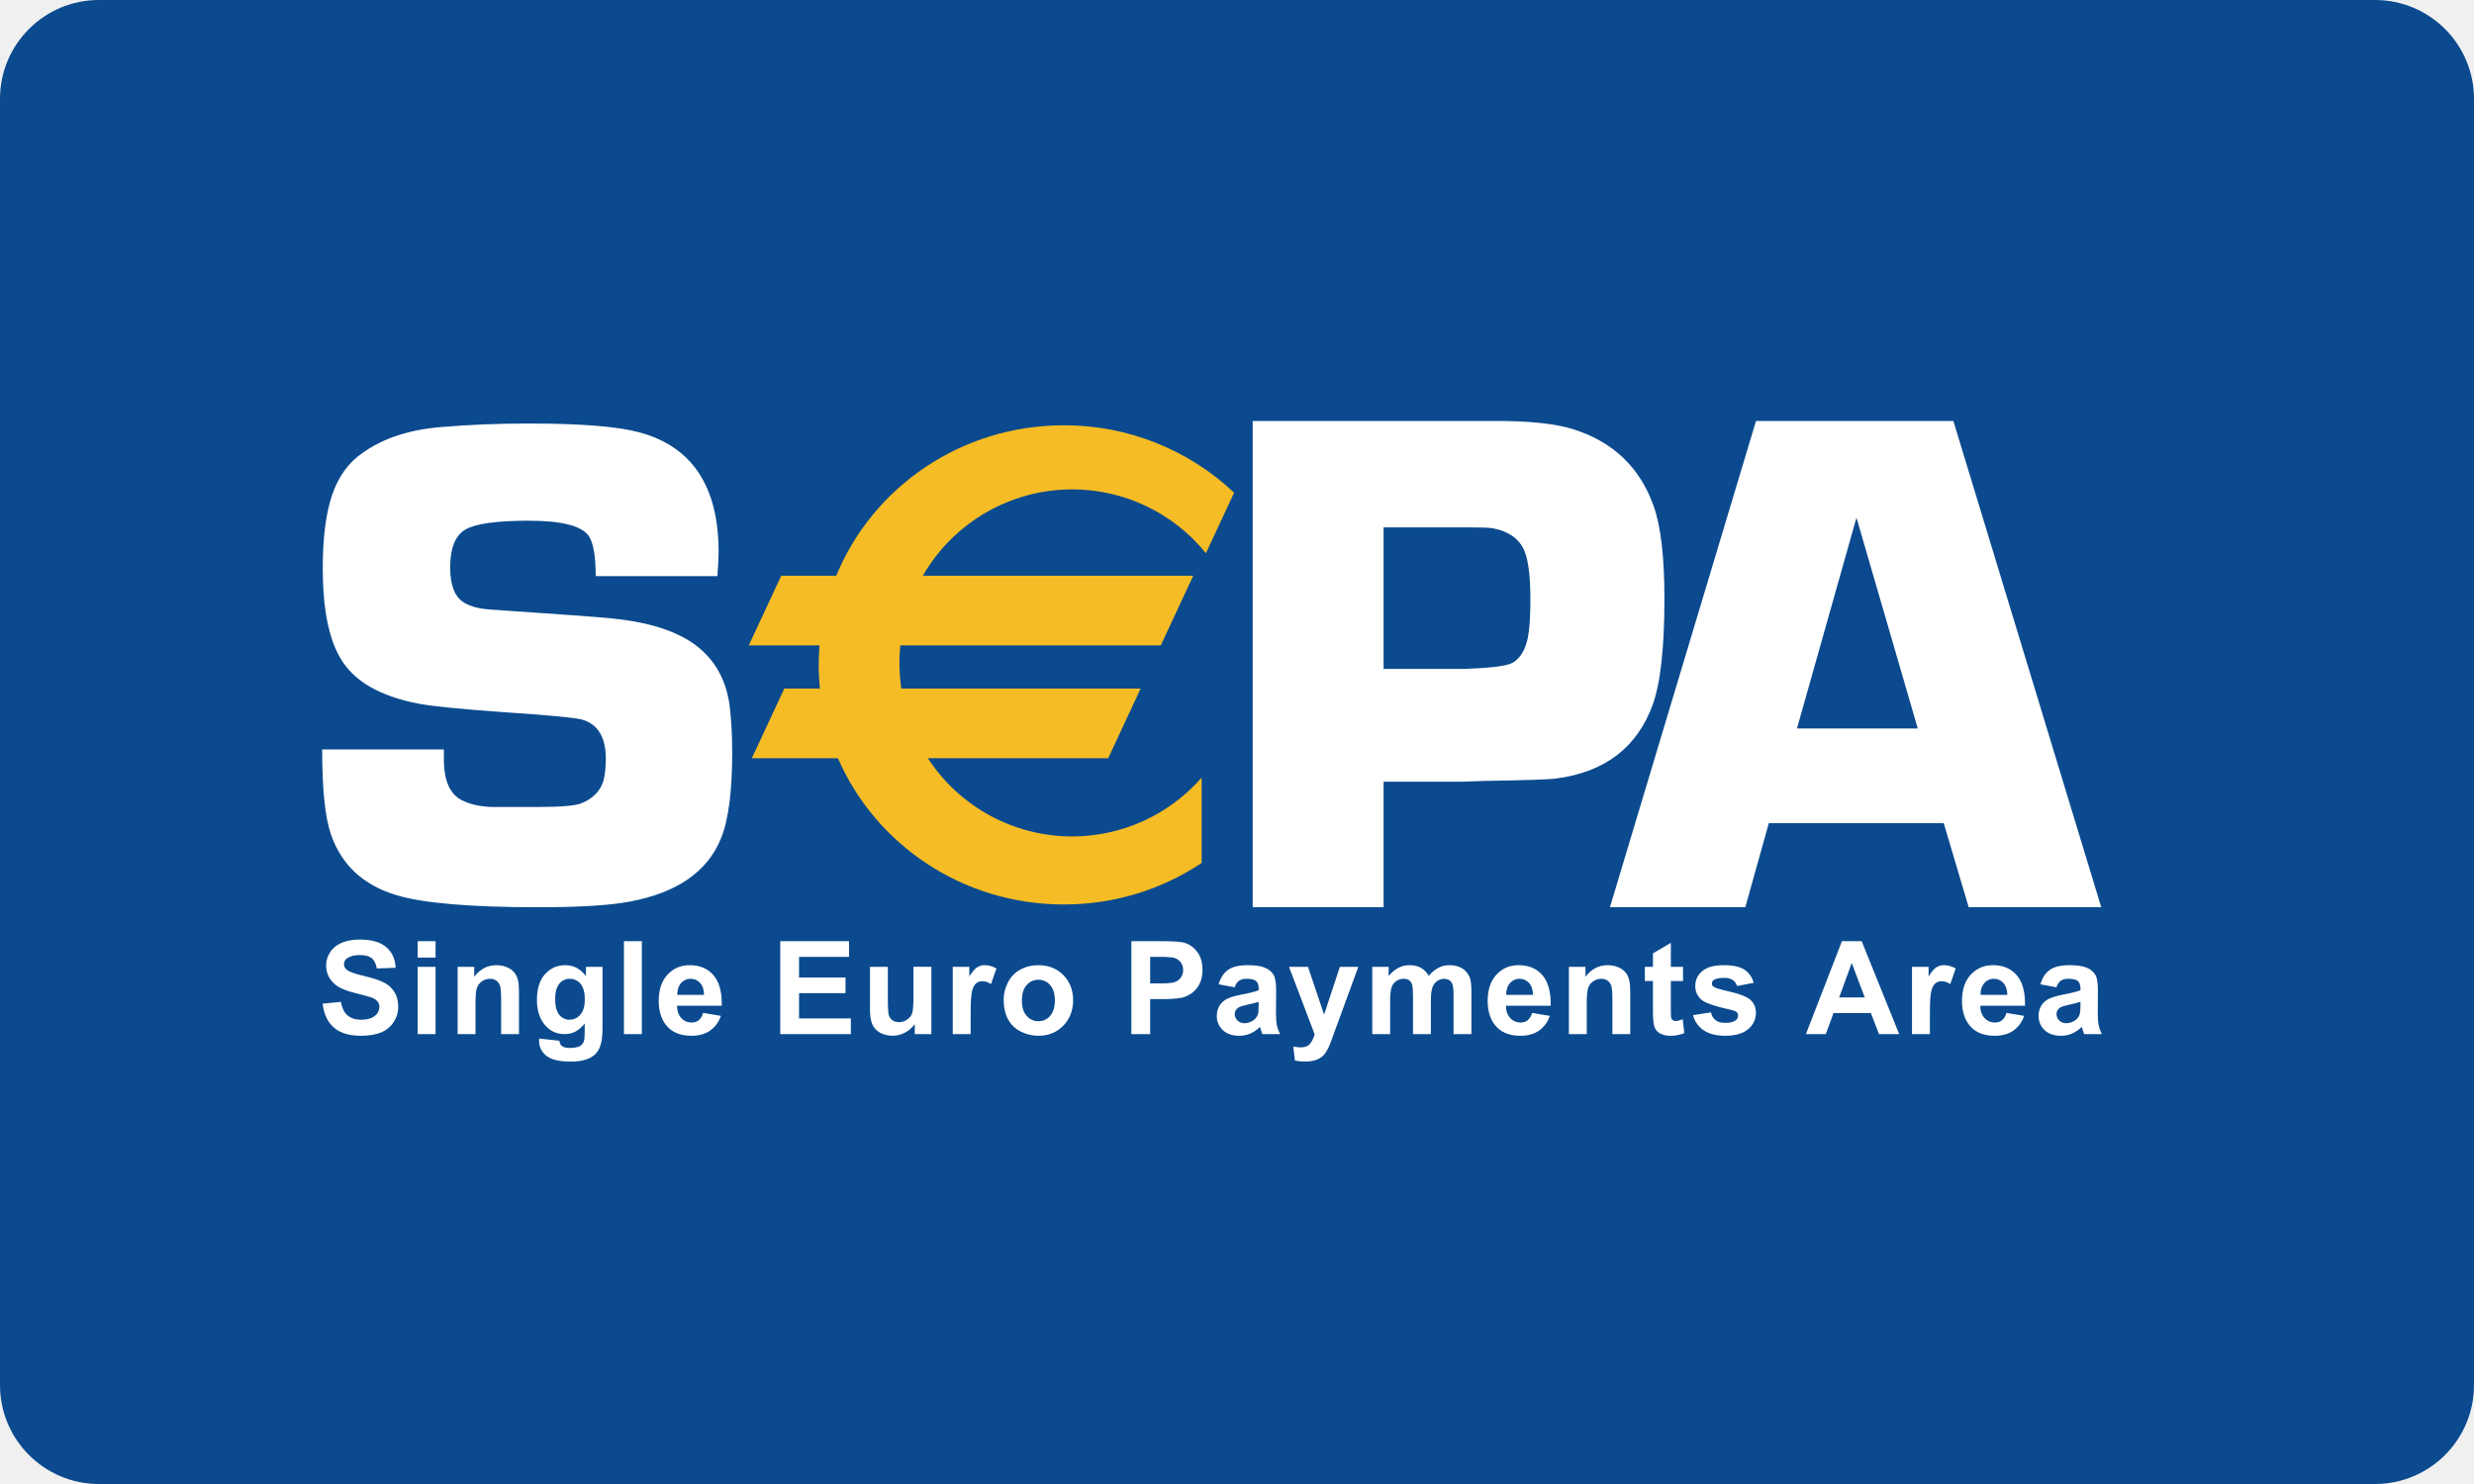
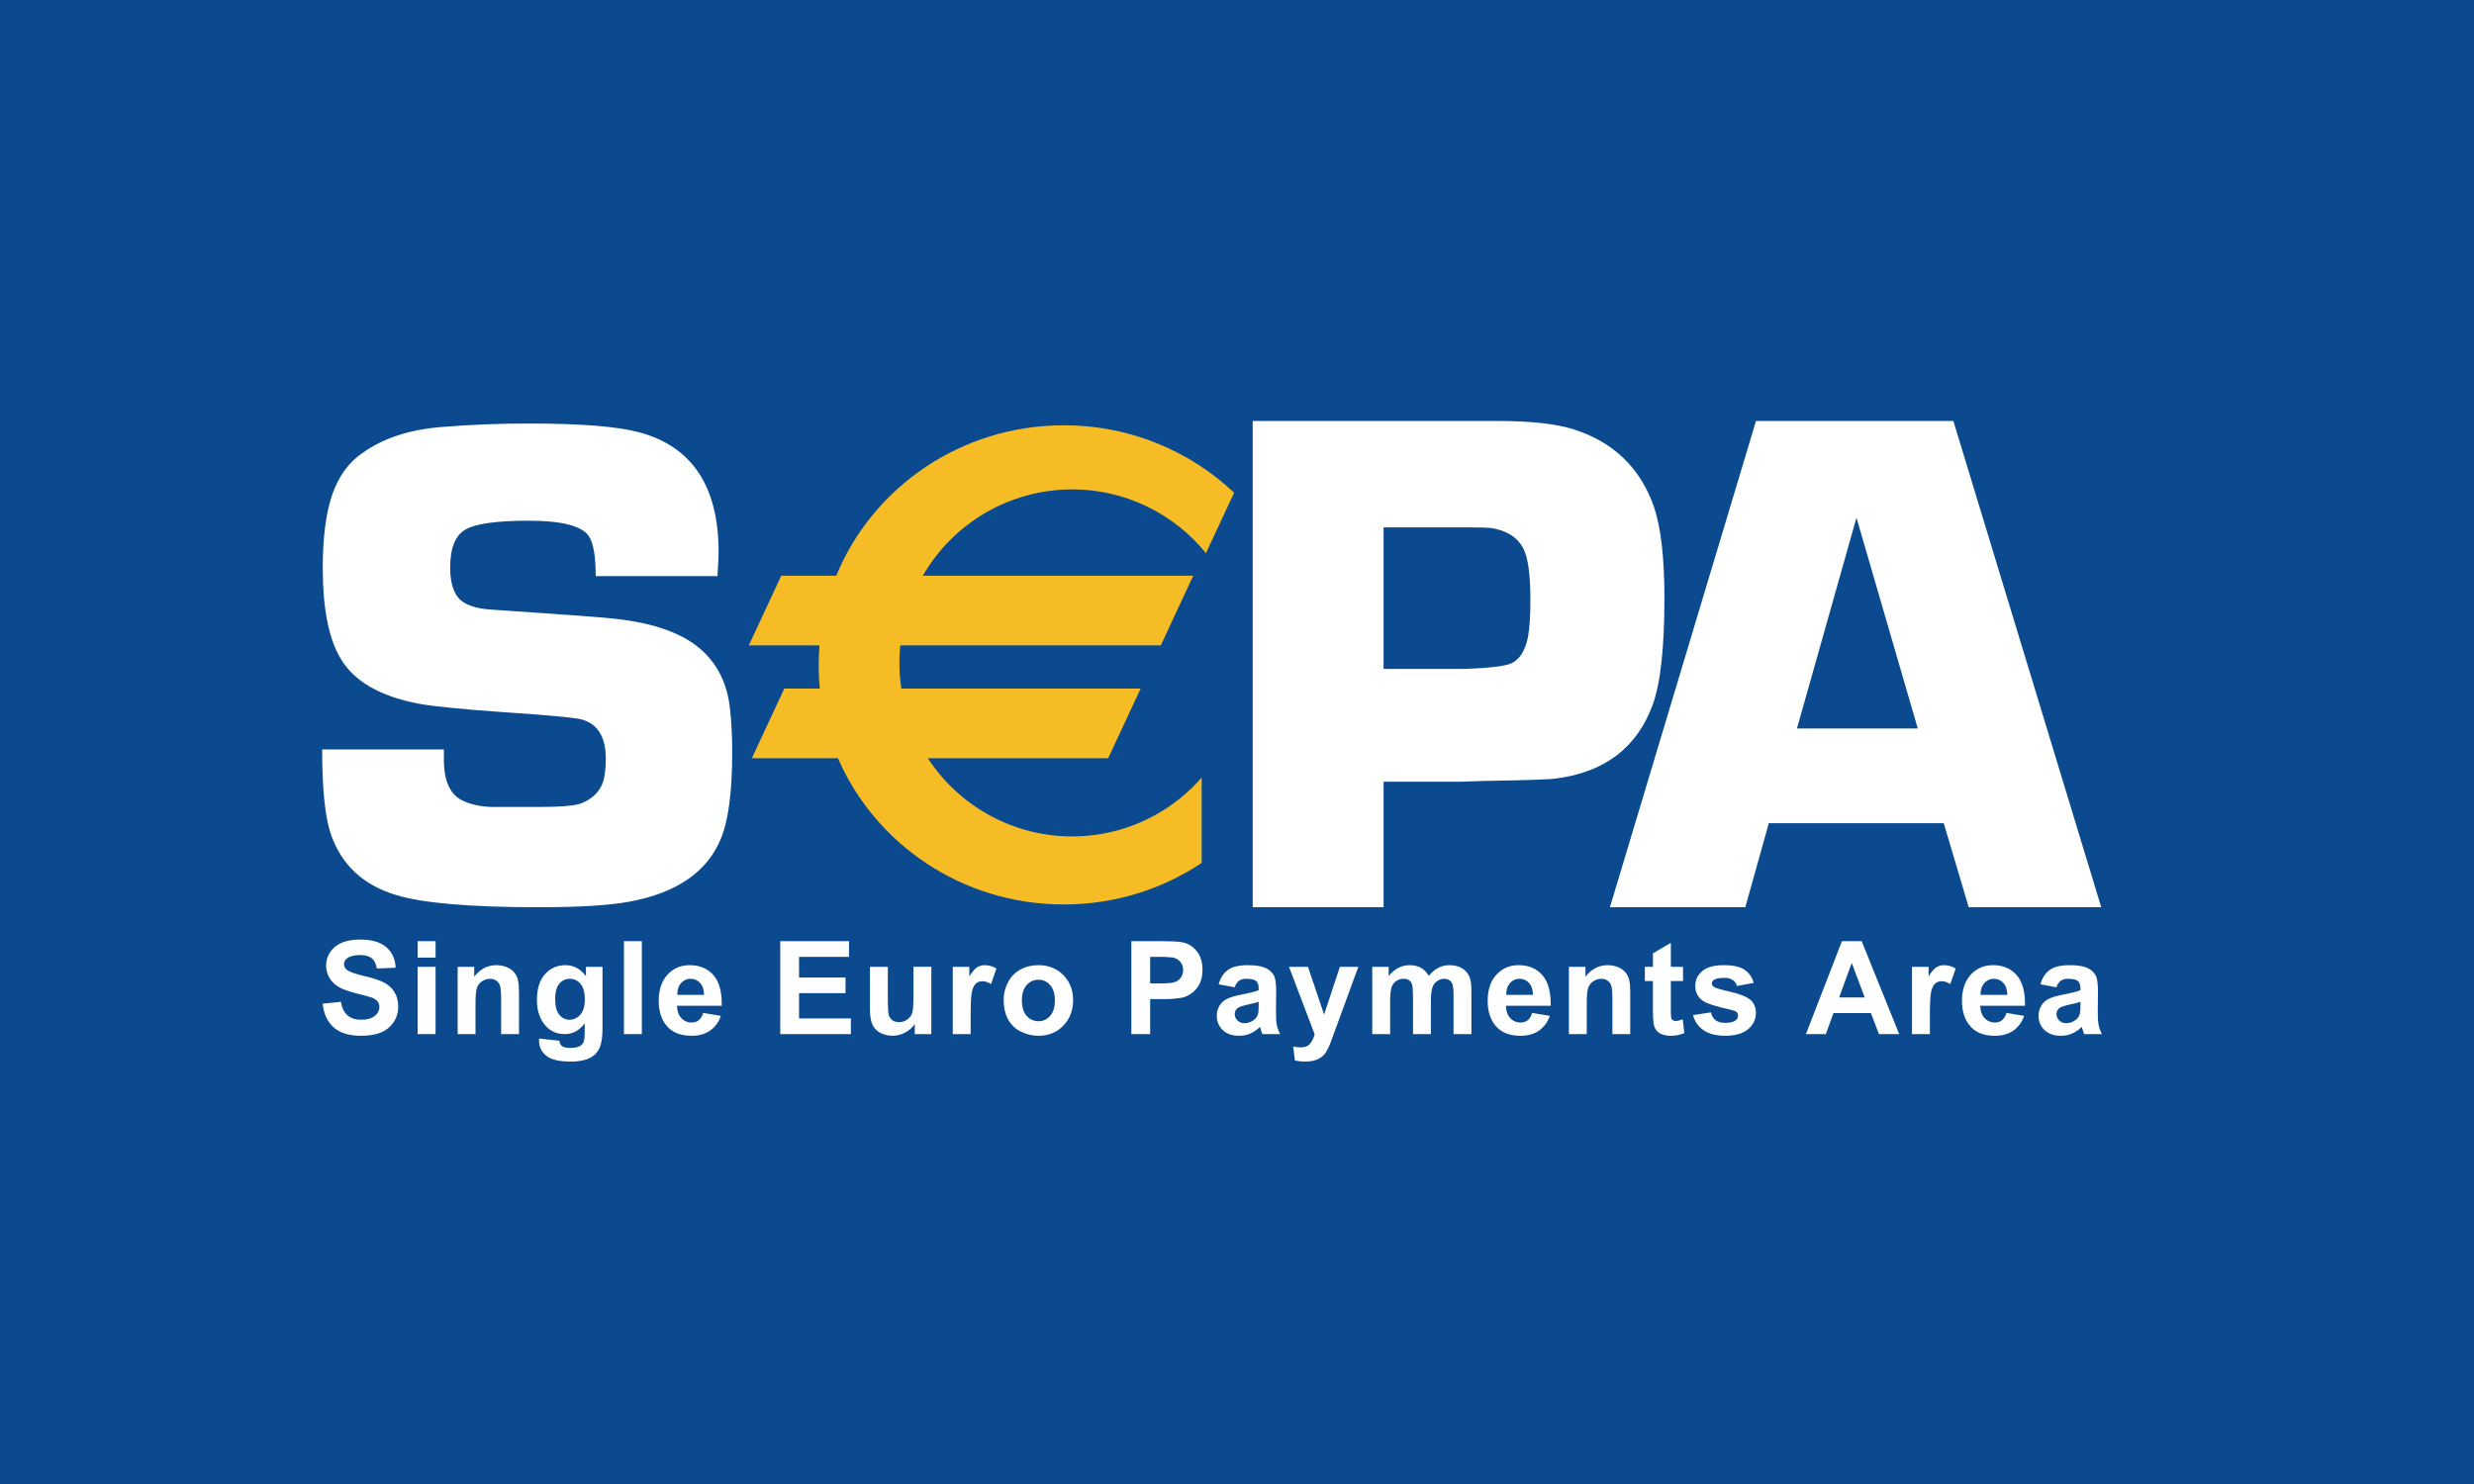
- <svg xmlns="http://www.w3.org/2000/svg" width="100" height="60">
-   <g fill="none" fill-rule="evenodd">
-     <rect fill="#0B4A8E" width="100" height="60" rx="4" />
-     <path d="M13.04 40.58l.738-.074c.045.249.135.431.27.548.136.117.32.175.55.175.244 0 .428-.052.552-.155a.463.463 0 00.185-.364.345.345 0 00-.077-.227.625.625 0 00-.272-.163 9.679 9.679 0 00-.606-.163c-.405-.1-.69-.224-.853-.37a.975.975 0 01-.345-.755c0-.19.055-.37.163-.535.108-.167.265-.293.468-.38.205-.087.45-.13.74-.13.47 0 .825.103 1.063.31.238.208.363.484.375.83l-.76.03c-.032-.193-.102-.332-.209-.417-.106-.085-.266-.127-.48-.127-.22 0-.392.045-.517.136a.273.273 0 00-.12.233.29.29 0 00.113.228c.095.08.327.164.696.25.368.087.64.177.817.27.177.094.315.222.415.383.1.162.15.362.15.6a1.11 1.11 0 01-.687 1.027c-.219.092-.491.138-.818.138-.475 0-.84-.11-1.094-.332-.255-.22-.407-.542-.456-.965m3.842-1.491h.723v2.72h-.723v-2.72zm0-1.036h.723v.663h-.723v-.663zm4.095 3.756h-.722v-1.39c0-.295-.016-.485-.046-.571a.402.402 0 00-.15-.202.426.426 0 00-.248-.072.573.573 0 00-.334.103.516.516 0 00-.203.272c-.037.113-.055.322-.055.627v1.234h-.722v-2.72h.67v.4c.237-.312.536-.467.896-.467.159 0 .304.029.435.086a.73.73 0 01.299.22.79.79 0 01.14.302c.027.113.04.275.04.485v1.694m1.462-1.42c0 .29.055.502.166.636a.511.511 0 00.41.202.565.565 0 00.443-.207c.12-.138.18-.342.18-.613 0-.282-.057-.492-.173-.63a.547.547 0 00-.437-.205.525.525 0 00-.423.202c-.11.135-.166.34-.166.615zm-.648 1.598l.819.09c.014.101.046.17.095.209.069.054.177.082.324.082.189 0 .33-.029.425-.085a.35.35 0 00.144-.182c.022-.06.033-.17.033-.33l.002-.398c-.213.29-.483.435-.811.435-.366 0-.656-.154-.87-.464-.167-.245-.25-.55-.25-.914 0-.457.109-.806.328-1.047.22-.242.493-.362.82-.362.336 0 .614.148.833.444v-.377h.67v2.445c0 .322-.026.563-.08.721a.89.89 0 01-.222.375.988.988 0 01-.384.213 2.02 2.02 0 01-.606.077c-.462 0-.79-.08-.983-.238a.75.75 0 01-.29-.606l.003-.088zm3.428-3.935h.723v3.756h-.723zm3.239 2.169c-.005-.212-.06-.373-.163-.483a.496.496 0 00-.376-.166.501.501 0 00-.392.175c-.103.116-.154.274-.152.474h1.083zm-.038.73l.716.12a1.175 1.175 0 01-.439.599c-.2.137-.449.206-.749.206-.474 0-.826-.156-1.053-.466-.18-.248-.27-.562-.27-.941 0-.453.118-.807.354-1.064.237-.256.535-.384.897-.384.406 0 .726.134.96.403.235.27.347.681.337 1.237h-1.81c.005.214.063.38.175.5a.553.553 0 00.42.178c.113 0 .209-.03.286-.092a.565.565 0 00.176-.296zm3.117.857v-3.756h2.78v.633h-2.02v.835h1.878v.634h-1.878v1.02h2.094v.634h-2.854m5.437 0v-.407c-.1.145-.23.26-.392.346a1.083 1.083 0 01-1.005.008.713.713 0 01-.316-.339c-.065-.145-.098-.346-.098-.603V39.09h.723v1.251c0 .383.013.618.04.704a.383.383 0 00.144.206c.07.05.16.075.267.075a.565.565 0 00.53-.353c.036-.1.055-.344.055-.734v-1.15h.722v2.721h-.67m2.258 0h-.722v-2.72h.67v.387c.115-.183.218-.304.31-.364a.556.556 0 01.31-.09.91.91 0 01.475.136l-.22.63a.637.637 0 00-.339-.118.403.403 0 00-.257.084c-.07.055-.126.156-.166.301-.04.145-.06.45-.06.913v.841m2.071-1.36c0 .271.064.479.193.623a.612.612 0 00.475.216.608.608 0 00.474-.216c.128-.144.192-.354.192-.628 0-.267-.064-.473-.192-.617a.608.608 0 00-.474-.216.612.612 0 00-.475.216c-.129.144-.193.351-.193.622zm-.737-.039c0-.24.059-.472.177-.697a1.21 1.21 0 01.5-.514c.216-.118.458-.177.725-.177.411 0 .749.134 1.012.402s.394.608.394 1.017c0 .414-.133.756-.398 1.028-.266.272-.6.408-1.003.408a1.58 1.58 0 01-.714-.17 1.161 1.161 0 01-.516-.498c-.118-.218-.177-.484-.177-.799zm5.922-1.724v1.074h.413c.298 0 .498-.02.598-.06a.497.497 0 00.322-.48.491.491 0 00-.12-.34.522.522 0 00-.304-.168 3.606 3.606 0 00-.544-.026h-.365zm-.76 3.123v-3.756h1.216c.46 0 .762.019.902.056.215.056.395.18.54.368.145.189.217.433.217.732 0 .23-.041.424-.125.582a1.03 1.03 0 01-.318.37c-.13.09-.26.15-.393.178a4.303 4.303 0 01-.785.054h-.494v1.416h-.76zm5.146-1.304a4.469 4.469 0 01-.438.11c-.199.044-.33.086-.39.127a.302.302 0 00-.14.255c0 .1.036.188.111.262a.39.39 0 00.287.11.62.62 0 00.37-.128.454.454 0 00.171-.24c.019-.061.029-.179.029-.352v-.144zm-.969-.589l-.648-.12c.073-.263.2-.458.379-.584.18-.127.446-.19.8-.19.32 0 .56.038.717.114a.719.719 0 01.332.29c.064.117.096.333.096.646l-.007.842c0 .24.011.416.034.53.023.114.067.235.13.365h-.715a2.473 2.473 0 01-.07-.209 1.64 1.64 0 00-.025-.083c-.123.12-.254.21-.394.27-.14.06-.29.09-.448.09-.28 0-.5-.077-.662-.229a.762.762 0 01-.242-.578c0-.154.037-.291.11-.412a.723.723 0 01.31-.277c.132-.064.323-.12.572-.169.336-.063.57-.122.7-.177v-.072c0-.14-.035-.24-.103-.3-.07-.06-.199-.09-.39-.09a.519.519 0 00-.3.076.527.527 0 00-.176.267zm2.195-.827h.767l.652 1.931.637-1.931h.746l-1.134 3.097a1.95 1.95 0 01-.18.364.787.787 0 01-.198.204.858.858 0 01-.275.122c-.109.03-.231.044-.368.044a1.91 1.91 0 01-.408-.043l-.068-.564c.114.022.216.033.307.033.169 0 .293-.05.374-.149.08-.1.142-.226.185-.38l-1.037-2.728m3.365 0h.663v.371c.238-.292.522-.438.85-.438.175 0 .327.035.455.107a.83.83 0 01.316.326c.12-.145.25-.254.388-.326a.95.95 0 01.443-.107c.2 0 .37.04.508.122.139.08.243.2.311.358.05.116.074.304.074.564v1.743h-.722v-1.558c0-.27-.025-.445-.074-.523-.067-.104-.17-.155-.308-.155-.1 0-.195.031-.284.093a.512.512 0 00-.192.27c-.039.12-.059.307-.059.564v1.31h-.722v-1.494c0-.266-.013-.437-.039-.514a.326.326 0 00-.119-.172.377.377 0 00-.219-.057.53.53 0 00-.3.09.495.495 0 00-.19.26c-.038.112-.057.3-.057.562v1.324h-.723v-2.72m6.498 1.133c-.006-.212-.06-.373-.163-.483a.495.495 0 00-.376-.166.5.5 0 00-.392.175c-.103.116-.154.274-.152.474h1.083zm-.038.73l.716.12a1.176 1.176 0 01-.439.599c-.2.137-.449.206-.749.206-.474 0-.826-.156-1.053-.466-.18-.248-.27-.562-.27-.941 0-.453.118-.807.354-1.064.237-.256.535-.384.897-.384.406 0 .726.134.96.403.235.27.347.681.337 1.237h-1.81c.005.214.063.38.175.5a.552.552 0 00.42.178c.113 0 .209-.03.286-.092a.562.562 0 00.176-.296zm3.969.857h-.723v-1.39c0-.295-.015-.485-.046-.571a.403.403 0 00-.15-.202.426.426 0 00-.248-.072.572.572 0 00-.334.103.517.517 0 00-.203.272c-.036.113-.055.322-.055.627v1.234h-.722v-2.72h.67v.4c.238-.312.536-.467.896-.467.16 0 .305.029.436.086a.73.73 0 01.298.22c.068.088.114.19.14.302.028.113.04.275.04.485v1.694m2.133-2.721v.574h-.492v1.1c0 .223.004.353.014.39.009.037.03.067.062.091a.198.198 0 00.12.036c.066 0 .16-.023.285-.069l.063.558a1.417 1.417 0 01-.566.108.891.891 0 01-.35-.066.51.51 0 01-.227-.17.67.67 0 01-.1-.28 3.499 3.499 0 01-.024-.509v-1.19h-.327v-.573h.327v-.544l.723-.425v.969h.492m.406 1.953l.723-.112c.03.139.093.244.187.317.094.072.225.108.393.108.187 0 .327-.035.42-.103a.231.231 0 00.095-.194.19.19 0 00-.052-.136c-.036-.035-.116-.067-.242-.096-.584-.13-.954-.247-1.11-.353a.702.702 0 01-.324-.614c0-.236.093-.435.28-.596.187-.16.478-.241.87-.241.375 0 .653.06.835.18a.93.93 0 01.376.535l-.678.127a.42.42 0 00-.167-.243.616.616 0 00-.351-.085c-.192 0-.33.026-.412.08a.17.17 0 00-.083.147c0 .052.024.095.072.132.065.048.29.116.676.203.385.088.653.196.806.323.151.129.227.308.227.538a.83.83 0 01-.313.647c-.208.18-.516.27-.925.27-.37 0-.663-.074-.88-.224a1.035 1.035 0 01-.423-.61m6.939-.716l-.525-1.394-.508 1.394h1.033zm1.393 1.483h-.818l-.325-.85H74.11l-.31.85h-.804l1.455-3.756h.799l1.516 3.756zm1.241 0h-.723v-2.72h.67v.387c.115-.183.218-.304.31-.364a.555.555 0 01.312-.09.91.91 0 01.474.136l-.22.63a.637.637 0 00-.34-.118.403.403 0 00-.257.084c-.07.055-.125.156-.166.301-.04.145-.06.45-.06.913v.841m3.13-1.587c-.005-.212-.06-.373-.163-.483a.497.497 0 00-.376-.166.5.5 0 00-.391.175c-.104.116-.154.274-.153.474h1.083zm-.037.73l.715.12a1.175 1.175 0 01-.438.599c-.2.137-.45.206-.75.206-.474 0-.826-.156-1.053-.466-.18-.248-.27-.562-.27-.941 0-.453.118-.807.355-1.064.236-.256.535-.384.896-.384.406 0 .726.134.96.403.235.27.347.681.337 1.237h-1.81c.005.214.063.38.175.5a.553.553 0 00.42.178.45.45 0 00.287-.092.567.567 0 00.176-.296zm2.992-.447a4.45 4.45 0 01-.437.11c-.2.044-.33.086-.391.127a.302.302 0 00-.14.255c0 .1.037.188.112.262.075.074.17.11.286.11a.62.62 0 00.37-.128.454.454 0 00.172-.24 1.47 1.47 0 00.028-.352v-.144zm-.969-.589l-.648-.12c.074-.263.2-.458.38-.584.179-.127.445-.19.799-.19.321 0 .56.038.718.114a.719.719 0 01.331.29c.065.117.097.333.097.646l-.008.842c0 .24.012.416.035.53.023.114.066.235.129.365h-.715a2.563 2.563 0 01-.07-.209 1.417 1.417 0 00-.025-.083c-.123.12-.254.21-.394.27-.14.06-.289.09-.448.09-.28 0-.5-.077-.662-.229a.762.762 0 01-.241-.578c0-.154.036-.291.11-.412a.72.72 0 01.308-.277c.133-.064.324-.12.573-.169.337-.063.57-.122.7-.177v-.072c0-.14-.034-.24-.103-.3-.069-.06-.198-.09-.39-.09a.519.519 0 00-.3.076.528.528 0 00-.176.267zM28.999 23.292h-4.92c0-.808-.096-1.35-.284-1.627-.293-.408-1.101-.612-2.424-.612-1.285 0-2.136.117-2.552.353-.415.236-.623.75-.623 1.54 0 .716.184 1.187.553 1.413.264.16.614.255 1.05.283l.992.07c2.126.141 3.454.24 3.984.297 1.682.17 2.901.617 3.658 1.342.595.566.95 1.306 1.063 2.219.066.546.1 1.164.1 1.85 0 1.584-.152 2.743-.454 3.478-.548 1.348-1.778 2.199-3.693 2.556-.803.152-2.03.227-3.68.227-2.756 0-4.677-.164-5.761-.494-1.33-.404-2.208-1.222-2.633-2.455-.236-.686-.353-1.83-.353-3.43h4.92v.41c0 .853.246 1.403.735 1.647.34.169.75.257 1.23.268h1.81c.923 0 1.512-.048 1.766-.142.452-.178.749-.465.89-.861.076-.244.114-.56.114-.947 0-.865-.316-1.392-.947-1.58-.236-.075-1.333-.18-3.291-.311-1.573-.113-2.665-.22-3.277-.325-1.61-.302-2.684-.922-3.22-1.863-.47-.8-.706-2.01-.706-3.629 0-1.232.127-2.22.381-2.964.255-.744.665-1.309 1.231-1.695.83-.593 1.891-.94 3.183-1.045a41.432 41.432 0 013.58-.141c2.065 0 3.536.118 4.414.354 2.14.575 3.211 2.188 3.211 4.837 0 .217-.016.542-.047.977m26.926 3.752h3.297c1.045-.038 1.681-.118 1.91-.244.313-.172.522-.516.627-1.033.067-.343.1-.854.1-1.533 0-.832-.066-1.448-.2-1.85-.19-.565-.645-.908-1.367-1.033-.143-.019-.484-.029-1.026-.029h-3.341v5.722zm-5.29 9.637V17.02h9.854c1.352 0 2.383.11 3.092.33 1.62.509 2.708 1.549 3.265 3.121.288.825.431 2.067.431 3.726 0 1.995-.16 3.428-.475 4.3-.632 1.726-1.933 2.72-3.897 2.978-.231.038-1.214.073-2.95.1l-.877.03h-3.153v5.076h-5.29zm26.882-7.228l-2.478-8.523-2.405 8.523h4.883zm1.05 3.83h-7.071l-.95 3.398h-5.472l5.904-19.661h7.978l5.977 19.661h-5.357l-1.009-3.398z" fill="#FFF" />
-     <path d="M43.336 19.786a6.951 6.951 0 015.408 2.58l1.14-2.446a9.992 9.992 0 00-6.886-2.725c-4.168 0-7.733 2.518-9.196 6.082h-2.223l-1.313 2.816h2.86a9.601 9.601 0 00-.035.79c0 .322.017.641.048.956h-1.437l-1.312 2.817h3.48c1.505 3.474 5.025 5.913 9.128 5.913 2.067 0 3.985-.62 5.573-1.678V31.44a6.949 6.949 0 01-5.235 2.378 6.965 6.965 0 01-5.831-3.161h7.288l1.312-2.817h-9.673a7.131 7.131 0 01-.041-1.746h10.528l1.312-2.816h-10.93a6.969 6.969 0 016.035-3.491" fill="#F6BC25" />
-   </g>
+ <svg xmlns="http://www.w3.org/2000/svg" width="100" height="60" fill="none">
+   <path fill="#0B4A8E" d="M0 0h100v60H0z" />
+   <path fill="#fff" d="m13.04 40.58.738-.074q.068.373.27.548.204.175.55.175.366 0 .552-.155a.46.46 0 0 0 .185-.364.35.35 0 0 0-.077-.227.6.6 0 0 0-.272-.163q-.3-.09-.606-.163-.608-.15-.853-.37a.98.98 0 0 1-.345-.755q0-.286.163-.535t.468-.38q.306-.13.74-.13.706 0 1.063.31.357.311.375.83l-.76.03q-.048-.29-.209-.417-.159-.127-.48-.127-.33 0-.517.136a.27.27 0 0 0-.12.233.29.29 0 0 0 .113.228q.143.12.696.25t.817.27q.265.141.415.383t.15.6a1.11 1.11 0 0 1-.687 1.027q-.328.138-.818.138-.713 0-1.094-.332-.383-.33-.456-.965m3.842-1.491h.723v2.72h-.723zm0-1.036h.723v.663h-.723zm4.095 3.756h-.722v-1.39q0-.442-.046-.571a.4.4 0 0 0-.398-.274.57.57 0 0 0-.334.103.5.5 0 0 0-.203.272q-.055.17-.055.627v1.234h-.722v-2.72h.67v.4q.356-.468.896-.467.239 0 .435.086c.117.046.22.122.299.22a.8.8 0 0 1 .14.302q.04.17.04.485zm1.462-1.419q0 .435.166.636a.51.51 0 0 0 .41.202.56.56 0 0 0 .443-.207q.18-.207.18-.613 0-.423-.173-.63a.55.55 0 0 0-.437-.205.52.52 0 0 0-.423.202q-.166.202-.166.615m-.648 1.598.819.09q.021.151.095.209.103.081.324.082.283 0 .425-.085a.35.35 0 0 0 .144-.182q.033-.09.033-.33l.002-.398q-.32.435-.811.435-.549 0-.87-.464-.25-.368-.25-.914 0-.685.328-1.047.33-.362.82-.362.504 0 .833.444v-.377h.67v2.445q0 .484-.08.721a.9.9 0 0 1-.222.375 1 1 0 0 1-.384.213 2 2 0 0 1-.606.077q-.693 0-.983-.238a.75.75 0 0 1-.29-.606zm3.428-3.935h.723v3.756h-.723zm3.239 2.169q-.008-.318-.163-.483a.5.5 0 0 0-.376-.166.5.5 0 0 0-.392.175q-.155.174-.152.474zm-.038.73.716.12a1.18 1.18 0 0 1-.439.599q-.3.206-.749.206-.712 0-1.053-.466-.27-.372-.27-.941 0-.679.354-1.064.355-.384.897-.384.609 0 .96.403.352.404.337 1.237h-1.81q.007.32.175.5a.55.55 0 0 0 .42.178q.17 0 .286-.092a.56.56 0 0 0 .176-.296m3.117.857v-3.756h2.78v.633h-2.02v.835h1.878v.634h-1.878v1.02h2.094v.634zm5.437 0v-.407q-.15.217-.392.346a1.08 1.08 0 0 1-1.005.008.7.7 0 0 1-.316-.339q-.098-.218-.098-.603V39.09h.723v1.251q0 .575.04.704a.4.4 0 0 0 .144.206q.106.075.267.075a.56.56 0 0 0 .53-.353q.055-.15.055-.734v-1.15h.722v2.721zm2.258 0h-.722v-2.72h.67v.387q.172-.274.31-.364c.092-.06.2-.091.31-.09a.9.9 0 0 1 .475.136l-.22.63a.64.64 0 0 0-.339-.118.4.4 0 0 0-.257.084q-.105.083-.166.301-.06.218-.06.913zm2.072-1.36q0 .407.193.623a.61.61 0 0 0 .475.216.6.6 0 0 0 .474-.216q.192-.216.192-.628 0-.4-.192-.617a.6.6 0 0 0-.474-.216.61.61 0 0 0-.475.216q-.193.216-.193.622m-.737-.039q0-.36.177-.697a1.2 1.2 0 0 1 .5-.514q.324-.177.725-.177.617 0 1.012.402.394.403.394 1.017 0 .62-.398 1.028-.399.408-1.003.408a1.6 1.6 0 0 1-.714-.17 1.16 1.16 0 0 1-.516-.498q-.177-.327-.177-.799m5.922-1.724v1.074h.413q.447 0 .598-.06a.5.5 0 0 0 .322-.48.5.5 0 0 0-.12-.34.52.52 0 0 0-.304-.168 4 4 0 0 0-.544-.026zm-.76 3.123v-3.756h1.216q.691 0 .902.056.323.085.54.368t.217.732q0 .345-.125.582a1 1 0 0 1-.318.37q-.194.136-.393.178a4.3 4.3 0 0 1-.785.054h-.494v1.416zm5.146-1.304q-.216.066-.438.11-.3.066-.39.127a.3.3 0 0 0-.14.255q0 .15.111.262a.4.4 0 0 0 .287.11.62.62 0 0 0 .37-.128.45.45 0 0 0 .171-.24q.029-.092.029-.352zm-.969-.589-.648-.12q.11-.395.379-.584.27-.19.8-.19.48 0 .717.114a.72.72 0 0 1 .332.29q.096.176.096.646l-.007.842q0 .36.034.53.035.17.13.365h-.715a2 2 0 0 1-.07-.209l-.025-.083q-.184.18-.394.27t-.448.09q-.42 0-.662-.229a.76.76 0 0 1-.242-.578q0-.23.11-.412a.72.72 0 0 1 .31-.277q.198-.096.572-.169.504-.095.7-.177v-.072q0-.21-.103-.3-.104-.09-.39-.09a.5.5 0 0 0-.3.076.53.53 0 0 0-.176.267m2.195-.827h.767l.652 1.931.637-1.931h.746l-1.134 3.097a2 2 0 0 1-.18.364.8.8 0 0 1-.198.204.9.9 0 0 1-.275.122q-.163.044-.368.044-.206 0-.408-.043l-.068-.564q.17.033.307.033.253 0 .374-.149.12-.15.185-.38zm3.365 0h.663v.371q.358-.438.85-.438.263 0 .455.107a.83.83 0 0 1 .316.326q.18-.218.388-.326a.95.95 0 0 1 .443-.107q.3 0 .508.122.209.12.311.358.075.174.074.564v1.743h-.722v-1.558q0-.406-.074-.523-.1-.156-.308-.155-.15 0-.284.093a.5.5 0 0 0-.192.27q-.059.18-.059.564v1.31h-.722v-1.494q0-.399-.039-.514a.33.33 0 0 0-.119-.172.38.38 0 0 0-.219-.057.495.495 0 0 0-.49.35q-.057.169-.057.562v1.324h-.723zm6.498 1.133q-.009-.318-.163-.483a.5.5 0 0 0-.376-.166.5.5 0 0 0-.392.175q-.155.174-.152.474zm-.038.73.716.12a1.18 1.18 0 0 1-.439.599q-.3.206-.749.206-.712 0-1.053-.466-.27-.372-.27-.941 0-.679.354-1.064.355-.384.897-.384.609 0 .96.403.352.404.337 1.237h-1.81q.007.32.175.5a.55.55 0 0 0 .42.178q.17 0 .286-.092a.56.56 0 0 0 .176-.296m3.969.857h-.723v-1.39q0-.442-.046-.571a.4.4 0 0 0-.15-.202.43.43 0 0 0-.248-.072.57.57 0 0 0-.334.103.52.52 0 0 0-.203.272q-.055.17-.055.627v1.234h-.722v-2.72h.67v.4q.357-.468.896-.467.24 0 .436.086a.73.73 0 0 1 .298.22q.101.133.14.302.041.17.04.485v1.694m2.133-2.721v.574h-.492v1.1q0 .334.014.39t.062.091a.2.2 0 0 0 .12.036q.098 0 .285-.069l.063.558c-.18.074-.372.111-.566.108a.9.9 0 0 1-.35-.066.5.5 0 0 1-.227-.17.7.7 0 0 1-.1-.28 3.5 3.5 0 0 1-.024-.509v-1.19h-.327v-.573h.327v-.544l.723-.425v.969zm.406 1.953.723-.112q.046.208.187.317.141.108.393.108.28 0 .42-.103a.23.23 0 0 0 .095-.194.2.2 0 0 0-.052-.136q-.053-.052-.242-.096-.876-.195-1.11-.353a.7.7 0 0 1-.324-.614q0-.354.28-.596.281-.24.87-.241.562 0 .835.18a.93.93 0 0 1 .376.535l-.678.127a.42.42 0 0 0-.167-.243.6.6 0 0 0-.351-.085q-.288 0-.412.08a.17.17 0 0 0-.083.147q0 .077.072.132.097.072.676.203.577.132.806.323.227.193.227.538a.83.83 0 0 1-.313.647q-.312.27-.925.27-.555 0-.88-.224a1.03 1.03 0 0 1-.423-.61m6.939-.716-.525-1.394-.508 1.394zm1.393 1.483h-.818l-.325-.85H74.11l-.31.85h-.804l1.455-3.756h.799zm1.241 0h-.723v-2.72h.67v.387q.172-.274.31-.364a.56.56 0 0 1 .312-.09.9.9 0 0 1 .474.136l-.22.63a.64.64 0 0 0-.34-.118.4.4 0 0 0-.257.084q-.105.083-.166.301-.06.218-.06.913zm3.13-1.587q-.008-.318-.163-.483a.5.5 0 0 0-.376-.166.5.5 0 0 0-.391.175q-.155.174-.153.474zm-.037.73.715.12a1.18 1.18 0 0 1-.438.599q-.3.206-.75.206-.712 0-1.053-.466-.27-.372-.27-.941 0-.679.355-1.064.354-.384.896-.384.609 0 .96.403.352.404.337 1.237h-1.81q.007.32.175.5a.55.55 0 0 0 .42.178.45.45 0 0 0 .287-.092.57.57 0 0 0 .176-.296m2.992-.447a4 4 0 0 1-.437.11q-.3.066-.391.127a.3.3 0 0 0-.14.255q0 .15.112.262.112.11.286.11a.62.62 0 0 0 .37-.128.46.46 0 0 0 .172-.24q.035-.175.028-.352zm-.969-.589-.648-.12q.11-.395.38-.584.268-.19.799-.19.481 0 .718.114c.138.06.254.161.331.29q.097.176.097.646l-.008.842q0 .36.035.53t.129.365h-.715a3 3 0 0 1-.07-.209l-.025-.083q-.184.18-.394.27t-.448.09q-.42 0-.662-.229a.76.76 0 0 1-.241-.578q0-.23.11-.412a.7.7 0 0 1 .308-.277q.2-.096.573-.169.505-.095.7-.177v-.072q0-.21-.103-.3t-.39-.09a.5.5 0 0 0-.3.076.53.53 0 0 0-.176.267M28.999 23.292h-4.92q-.001-1.212-.284-1.627-.44-.612-2.424-.612-1.928 0-2.552.353-.623.355-.623 1.54 0 1.074.553 1.413.396.24 1.05.283l.992.07q3.189.211 3.984.297 2.523.255 3.658 1.342.893.85 1.063 2.219.1.82.1 1.85 0 2.376-.454 3.478-.821 2.021-3.693 2.556-1.205.227-3.68.227-4.134 0-5.761-.494-1.995-.606-2.633-2.455-.353-1.03-.353-3.43h4.92v.41q0 1.28.735 1.647.51.252 1.23.268h1.81q1.385 0 1.766-.142.678-.267.89-.861.114-.366.114-.947 0-1.298-.947-1.58-.354-.114-3.291-.311-2.36-.168-3.277-.325-2.415-.452-3.22-1.863-.705-1.2-.706-3.629 0-1.848.381-2.964.382-1.116 1.231-1.695 1.245-.889 3.183-1.045a42 42 0 0 1 3.58-.141q3.097 0 4.414.354 3.21.863 3.211 4.837 0 .325-.047.977m26.926 3.752h3.297q1.567-.056 1.91-.244.47-.258.627-1.033.1-.514.1-1.533 0-1.248-.2-1.85-.285-.847-1.367-1.033-.214-.029-1.026-.029h-3.341zm-5.29 9.637V17.02h9.854q2.028 0 3.092.33 2.43.763 3.265 3.121.431 1.238.431 3.726-.001 2.992-.475 4.3-.95 2.59-3.897 2.978-.346.058-2.95.1l-.877.03h-3.153v5.076zm26.882-7.228-2.478-8.523-2.405 8.523zm1.05 3.83h-7.071l-.95 3.398h-5.472l5.904-19.661h7.978l5.977 19.661h-5.357z" />
+   <path fill="#F6BC25" d="M43.336 19.786a6.95 6.95 0 0 1 5.408 2.58l1.14-2.446a10 10 0 0 0-6.886-2.725c-4.168 0-7.733 2.518-9.196 6.082h-2.223l-1.313 2.816h2.86a10 10 0 0 0-.035.79q0 .483.048.956h-1.437l-1.312 2.817h3.48c1.505 3.474 5.025 5.913 9.128 5.913 2.067 0 3.985-.62 5.573-1.678V31.44a6.95 6.95 0 0 1-8.551 1.536 6.97 6.97 0 0 1-2.515-2.319h7.288l1.312-2.817h-9.673a7 7 0 0 1-.041-1.746h10.528l1.312-2.816h-10.93a6.97 6.97 0 0 1 6.035-3.491" />
</svg>
